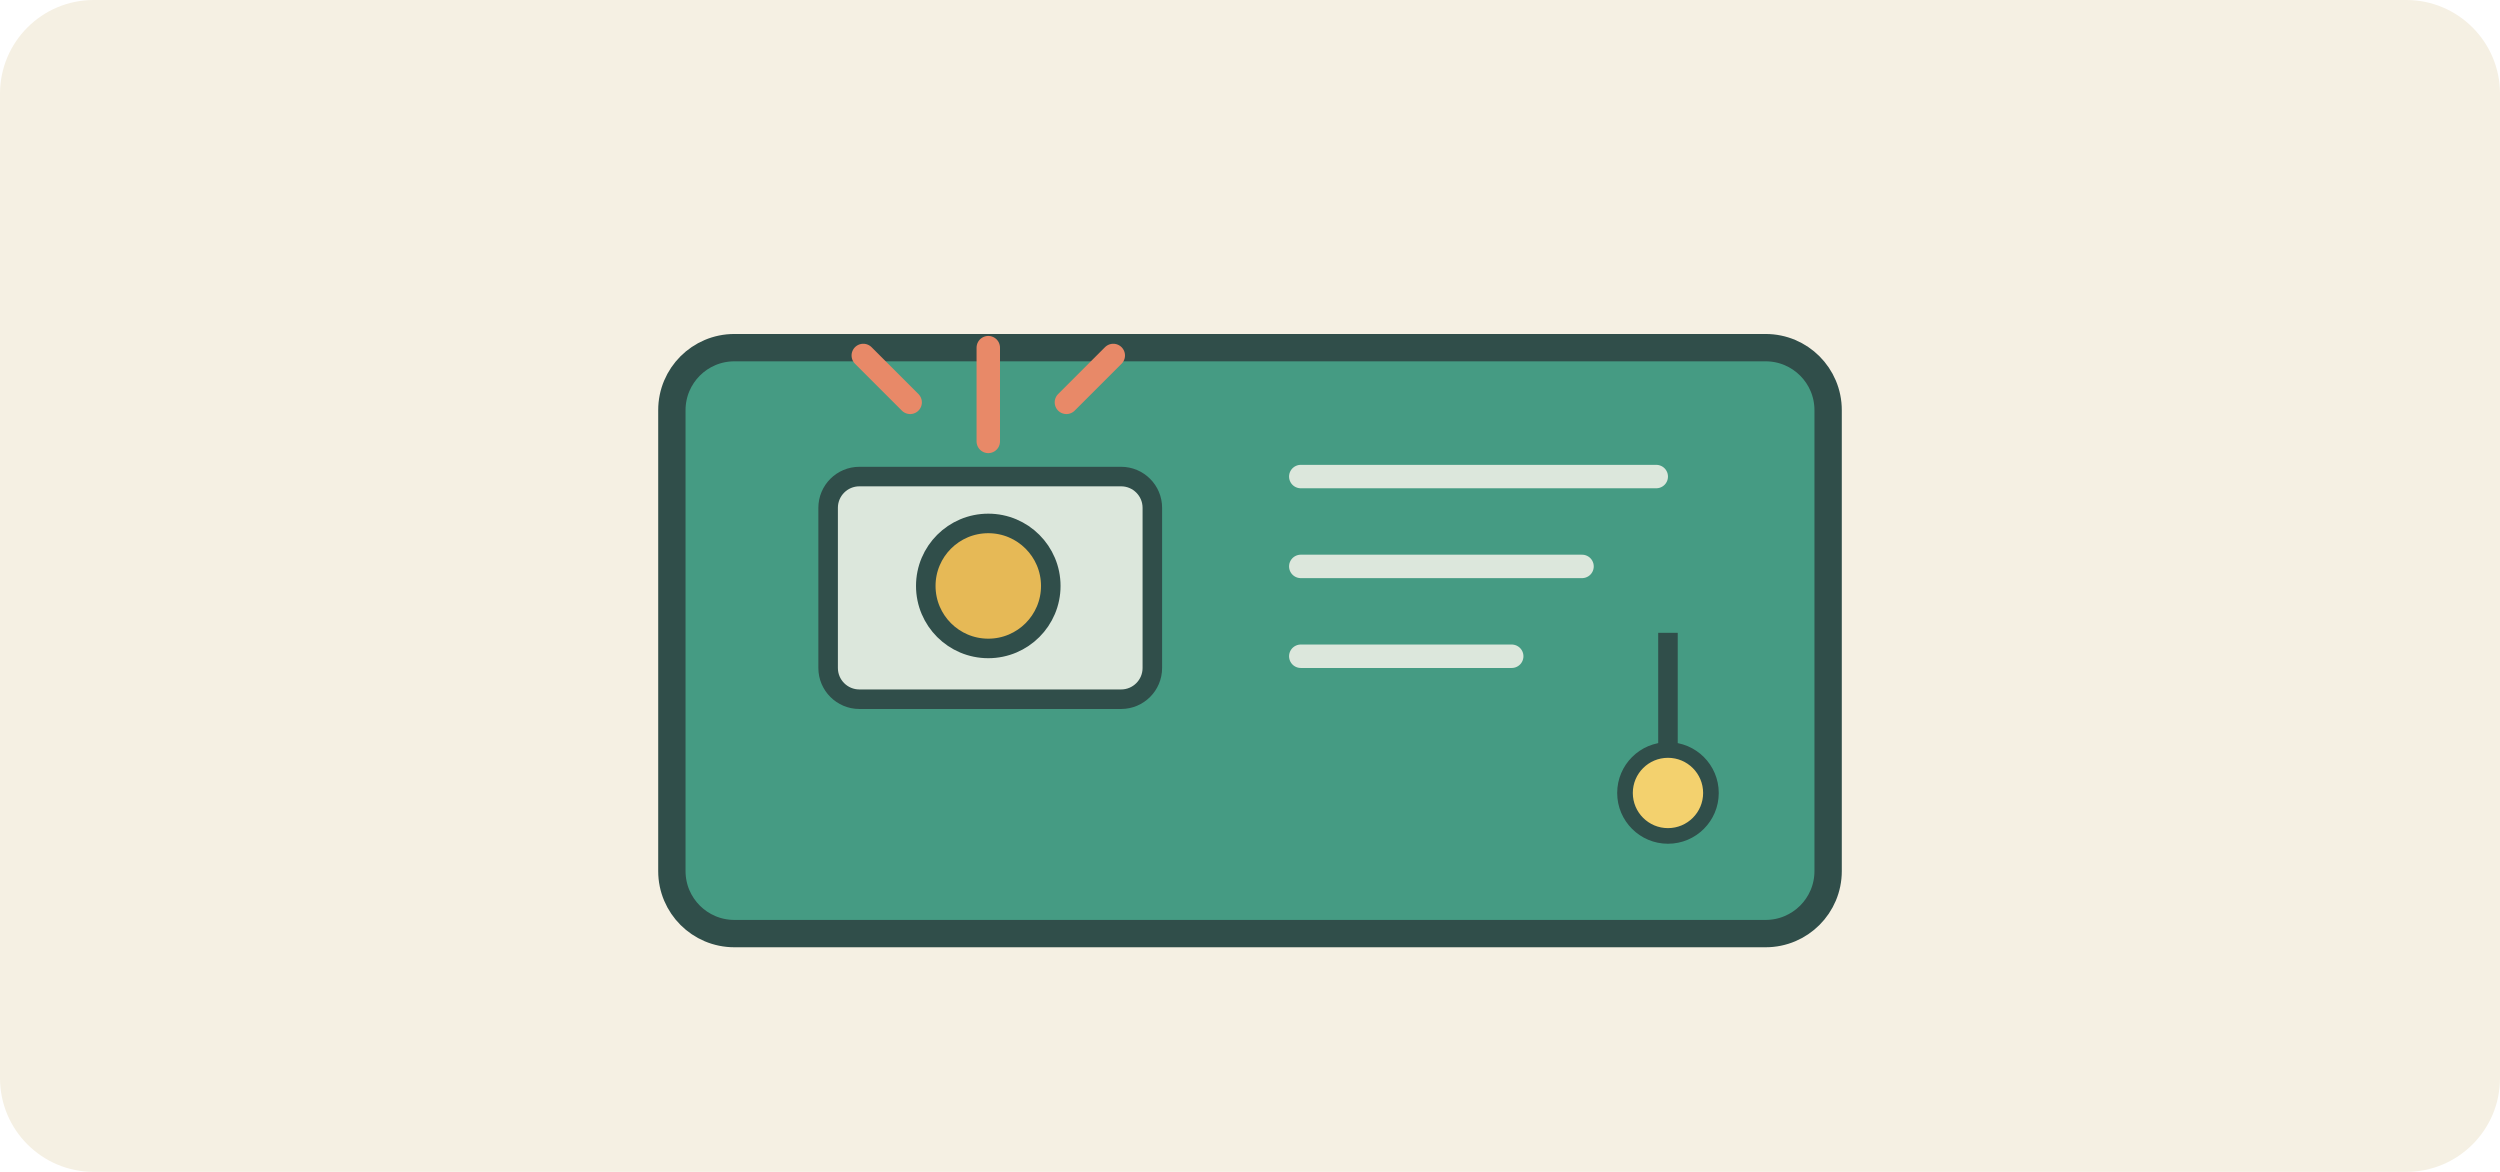
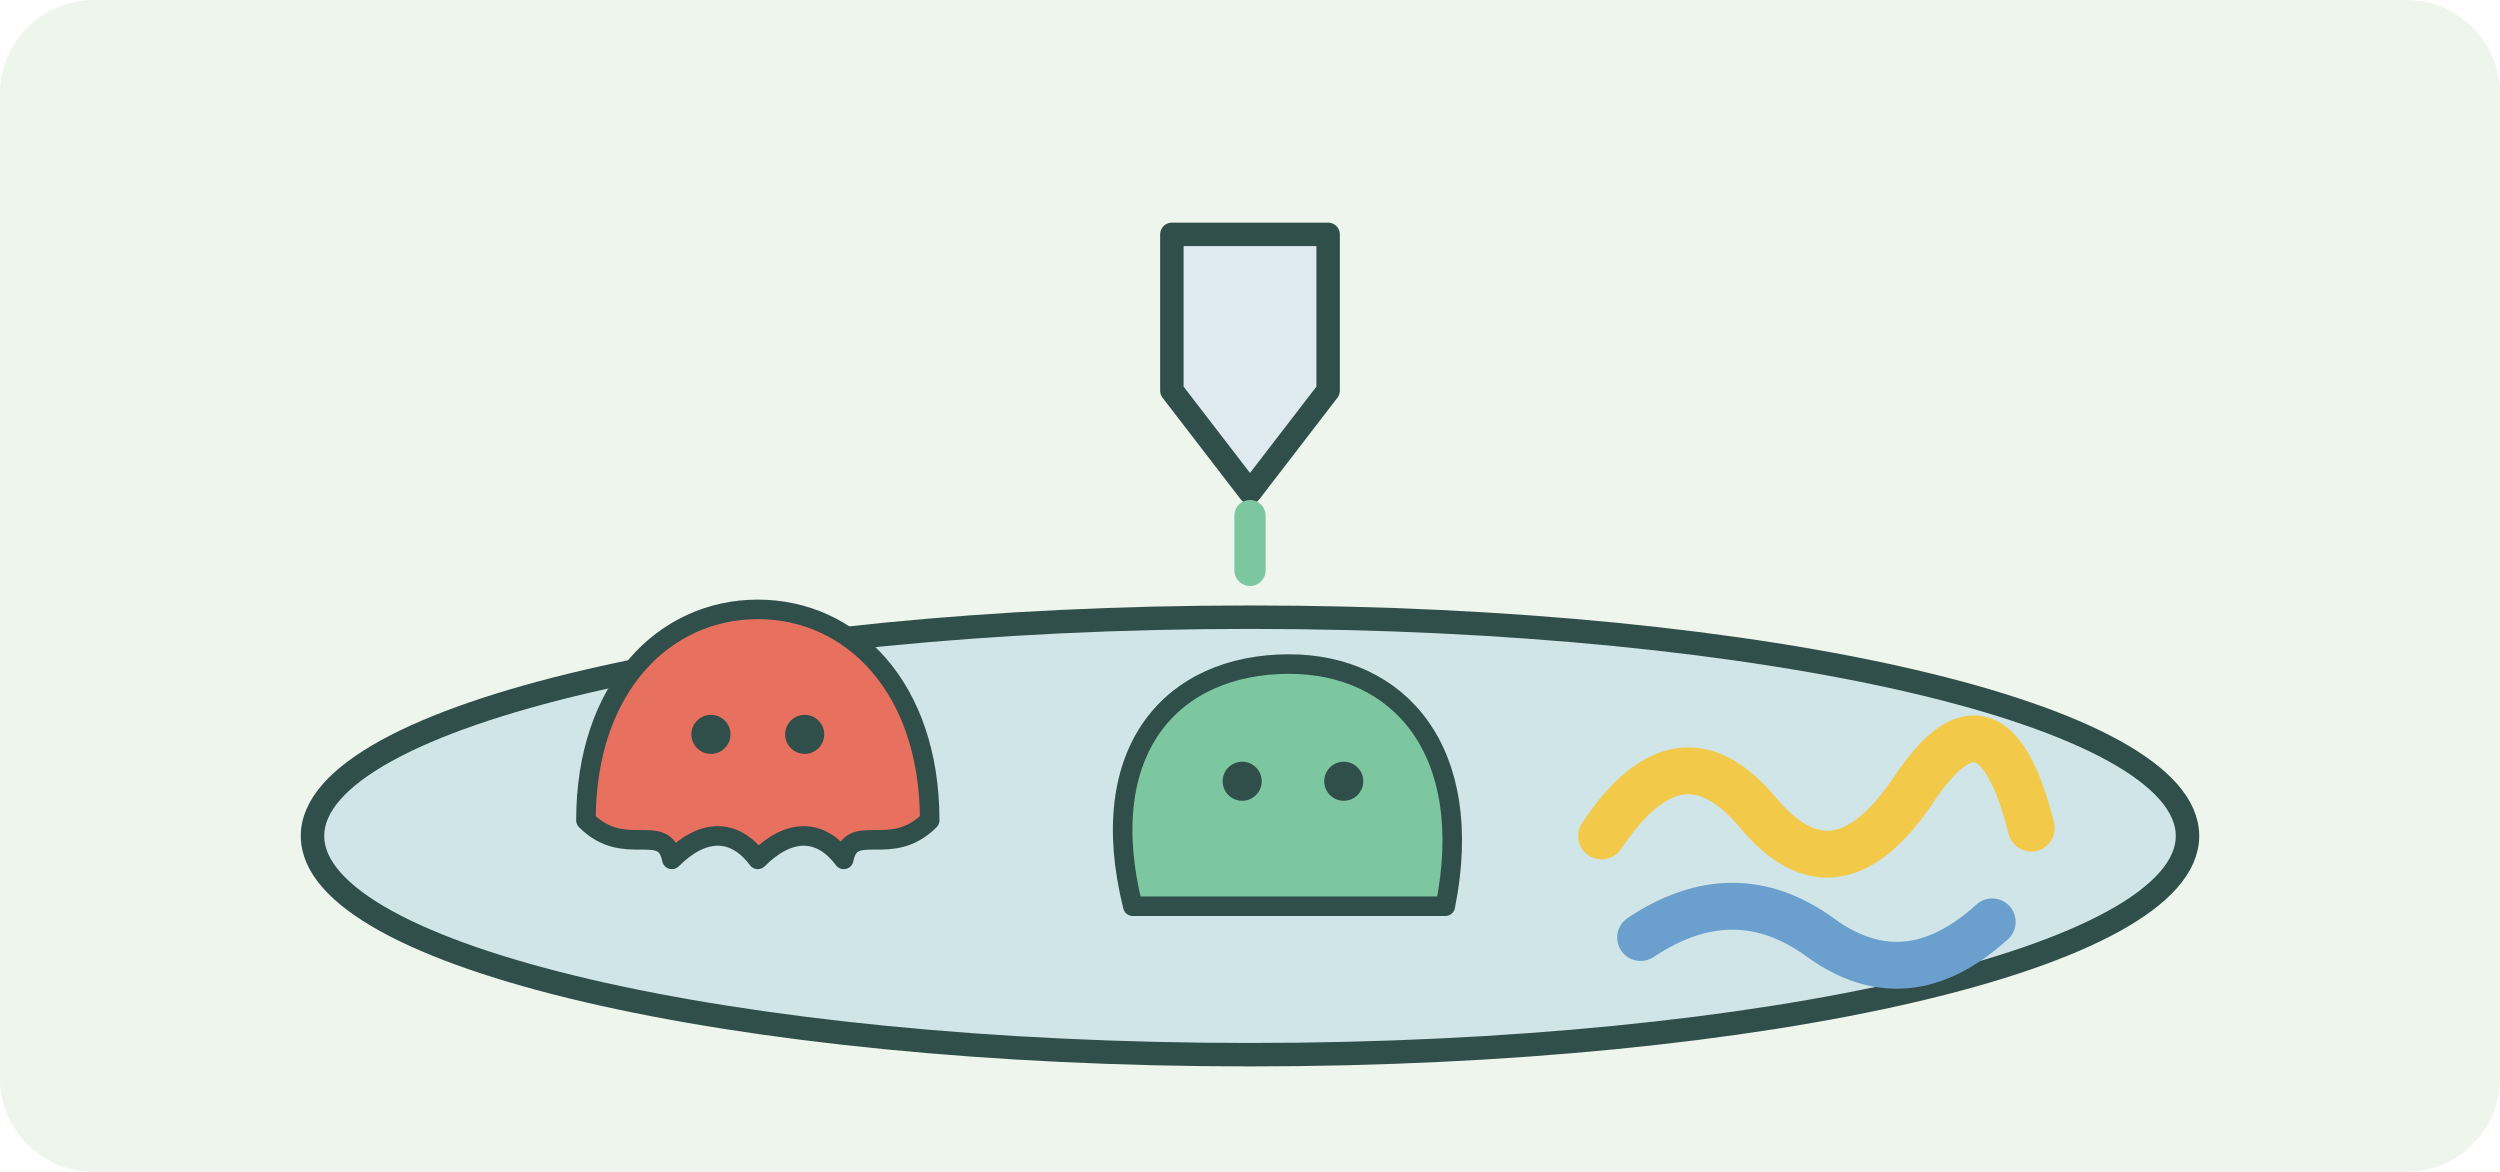
<svg xmlns="http://www.w3.org/2000/svg" viewBox="0 0 640 300">
-   <rect width="640" height="300" rx="24" fill="#f5f0e3" />
-   <rect x="172" y="89" width="296" height="150" rx="16" fill="#459b83" stroke="#304e4a" stroke-width="7" />
-   <rect x="212" y="122" width="83" height="57" rx="8" fill="#dce7dc" stroke="#304e4a" stroke-width="5" />
-   <circle cx="253" cy="150" r="16" fill="#e6b956" stroke="#304e4a" stroke-width="5" />
-   <path d="M333 122h91M333 145h72M333 168h54" stroke="#dce7dc" stroke-width="6" stroke-linecap="round" />
-   <path d="M253 113v-24M233 103l-12-12M273 103l12-12" stroke="#e88968" stroke-width="6" stroke-linecap="round" />
-   <circle cx="427" cy="203" r="11" fill="#f3d16e" stroke="#304e4a" stroke-width="4" />
-   <path d="M427 192v-30" stroke="#304e4a" stroke-width="5" />
+   <rect width="640" height="300" rx="24" fill="#eef5ec" />
+   <ellipse cx="320" cy="214" rx="240" ry="56" fill="#cfe5e8" stroke="#304e4a" stroke-width="6" />
+   <path d="M150 210c0-34 20-54 44-54s44 20 44 54c-10 10-20 0-22 10-6-8-14-8-22 0-6-8-14-8-22 0-2-10-12 0-22-10z" fill="#e8705f" stroke="#304e4a" stroke-width="5" stroke-linejoin="round" />
+   <circle cx="182" cy="188" r="5" fill="#304e4a" />
+   <circle cx="206" cy="188" r="5" fill="#304e4a" />
+   <path d="M290 232c-10-40 10-62 40-62 28 0 48 22 40 62z" fill="#7cc7a0" stroke="#304e4a" stroke-width="5" stroke-linejoin="round" />
+   <circle cx="318" cy="200" r="5" fill="#304e4a" />
+   <circle cx="344" cy="200" r="5" fill="#304e4a" />
+   <path d="M410 214q20-30 40-6t40-6t30 10" fill="none" stroke="#f3c94a" stroke-width="12" stroke-linecap="round" />
+   <path d="M420 240q24-16 46 0t44-4" fill="none" stroke="#6b9fce" stroke-width="12" stroke-linecap="round" />
+   <path d="M300 60h40v40l-20 26-20-26z" fill="#dfeaf0" stroke="#304e4a" stroke-width="6" stroke-linejoin="round" />
+   <path d="M320 132v14" stroke="#7cc7a0" stroke-width="8" stroke-linecap="round" />
</svg>
